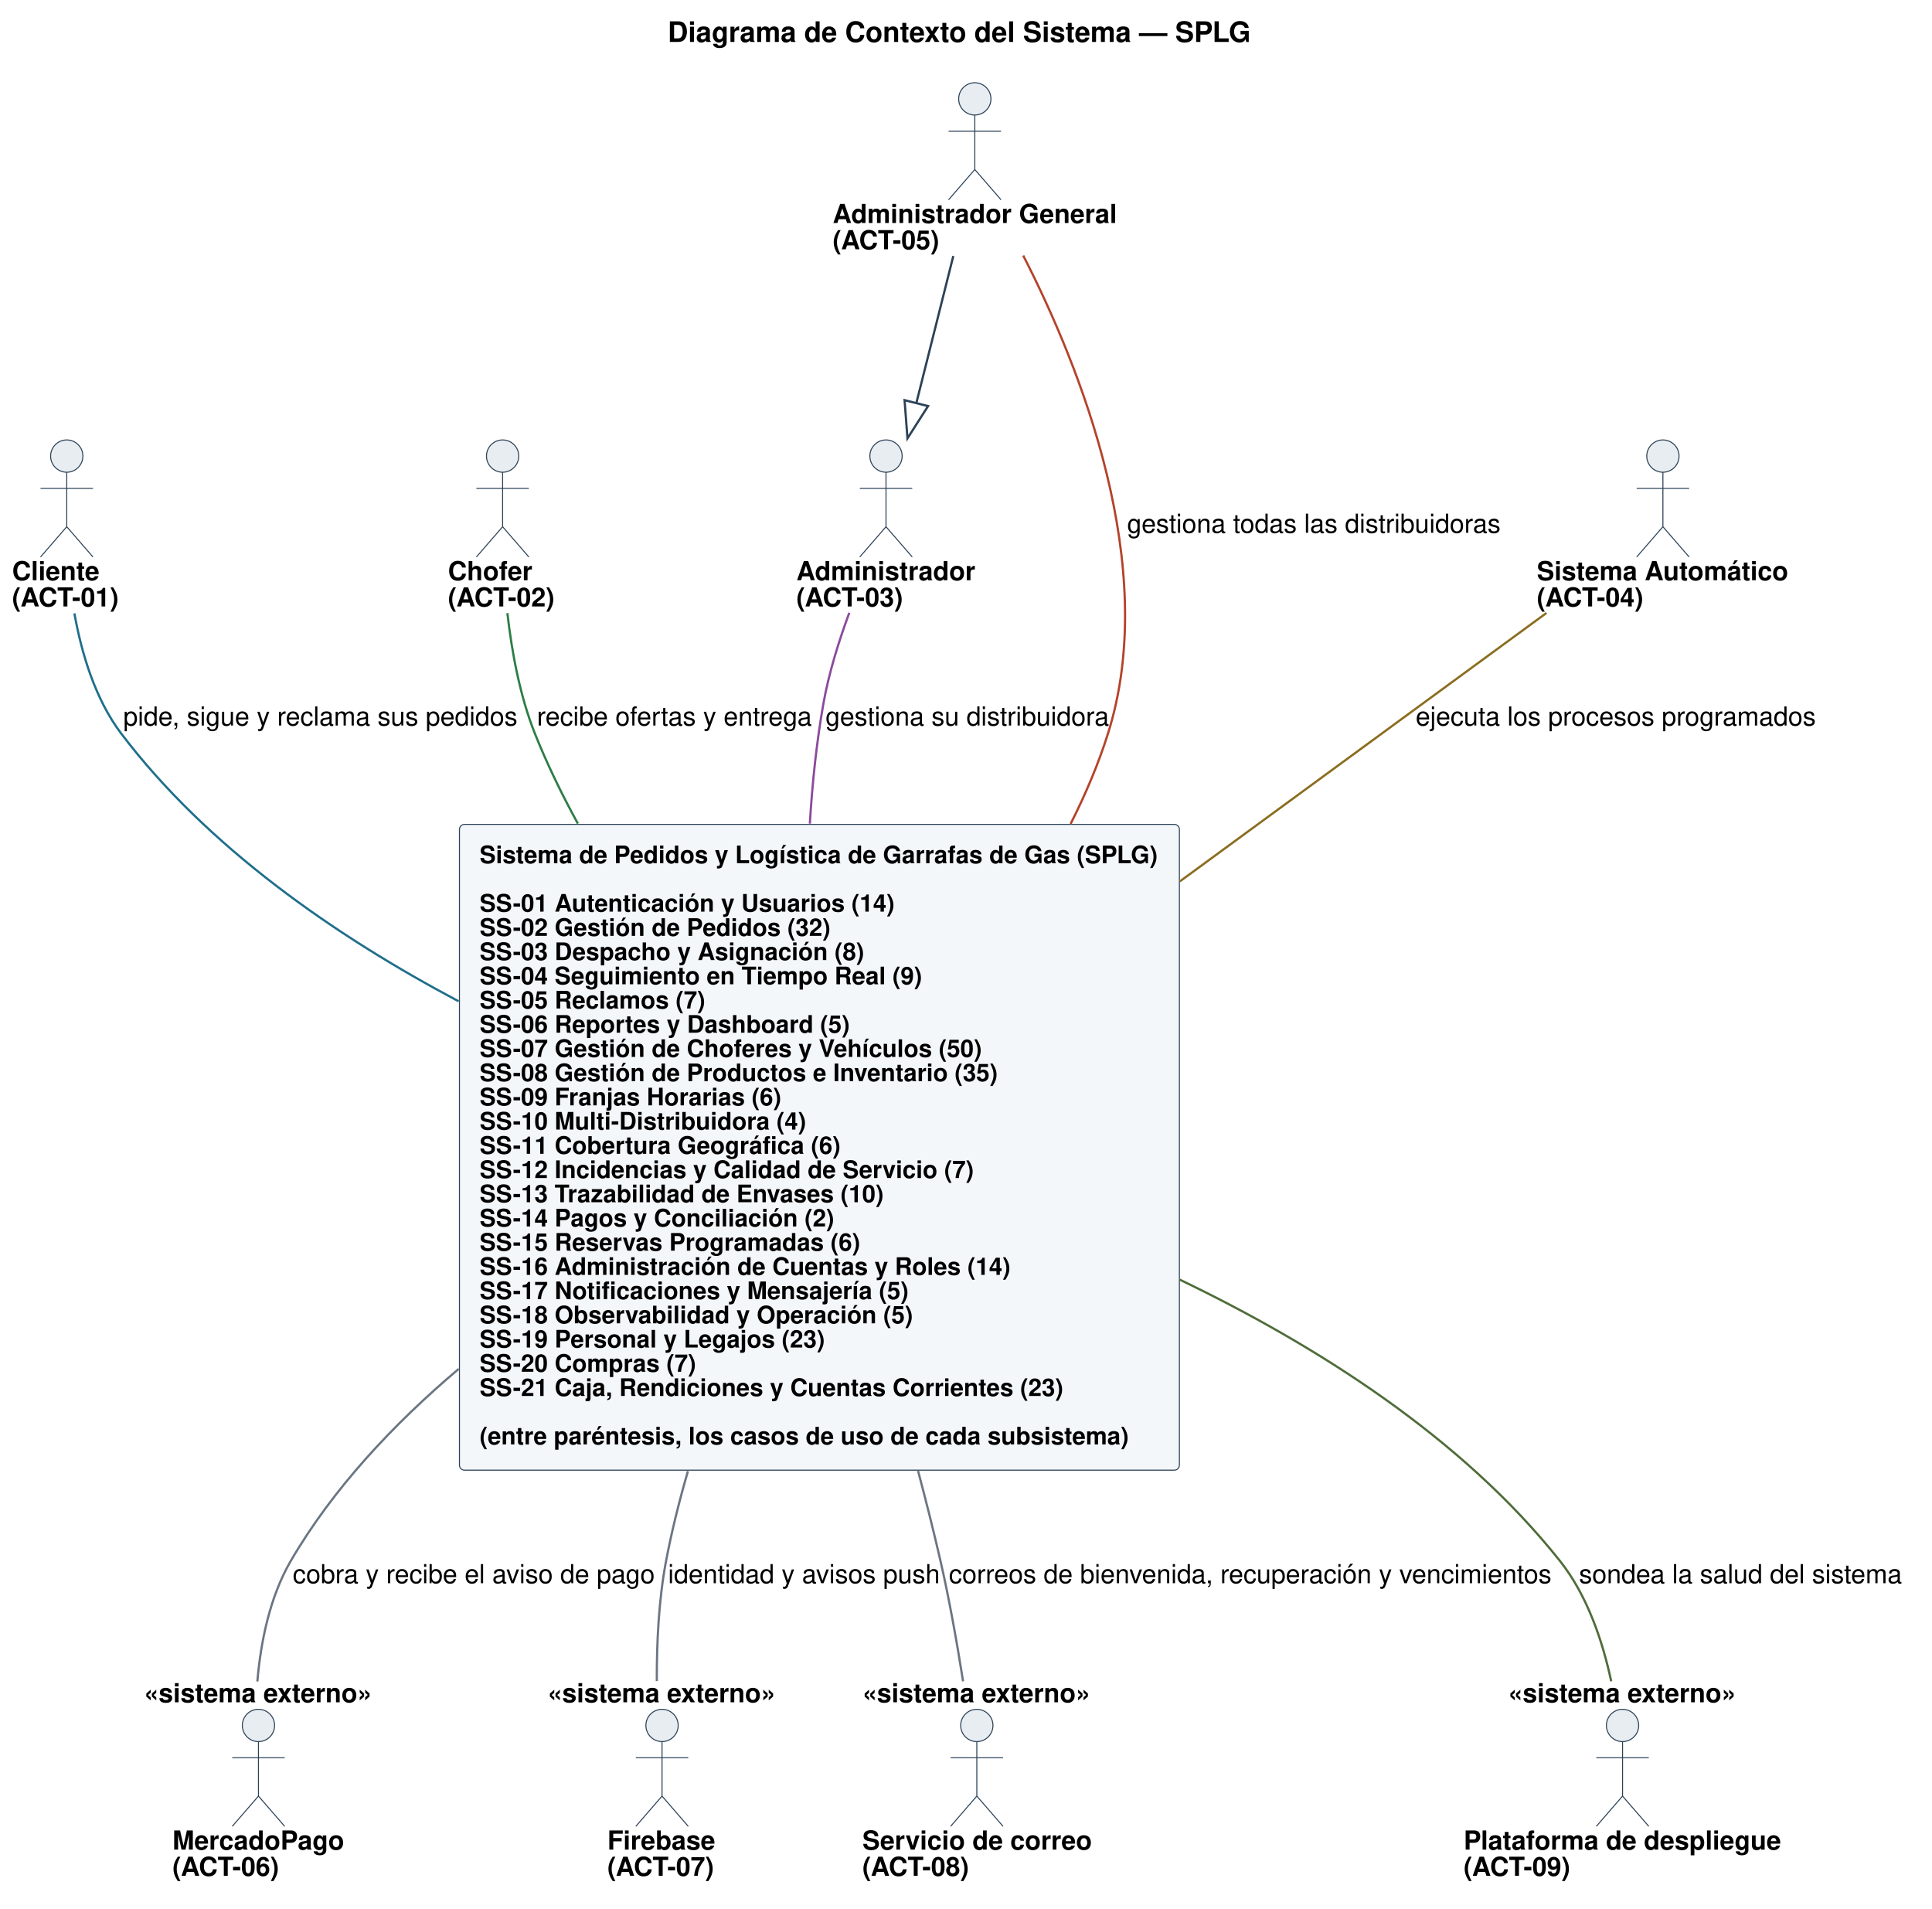
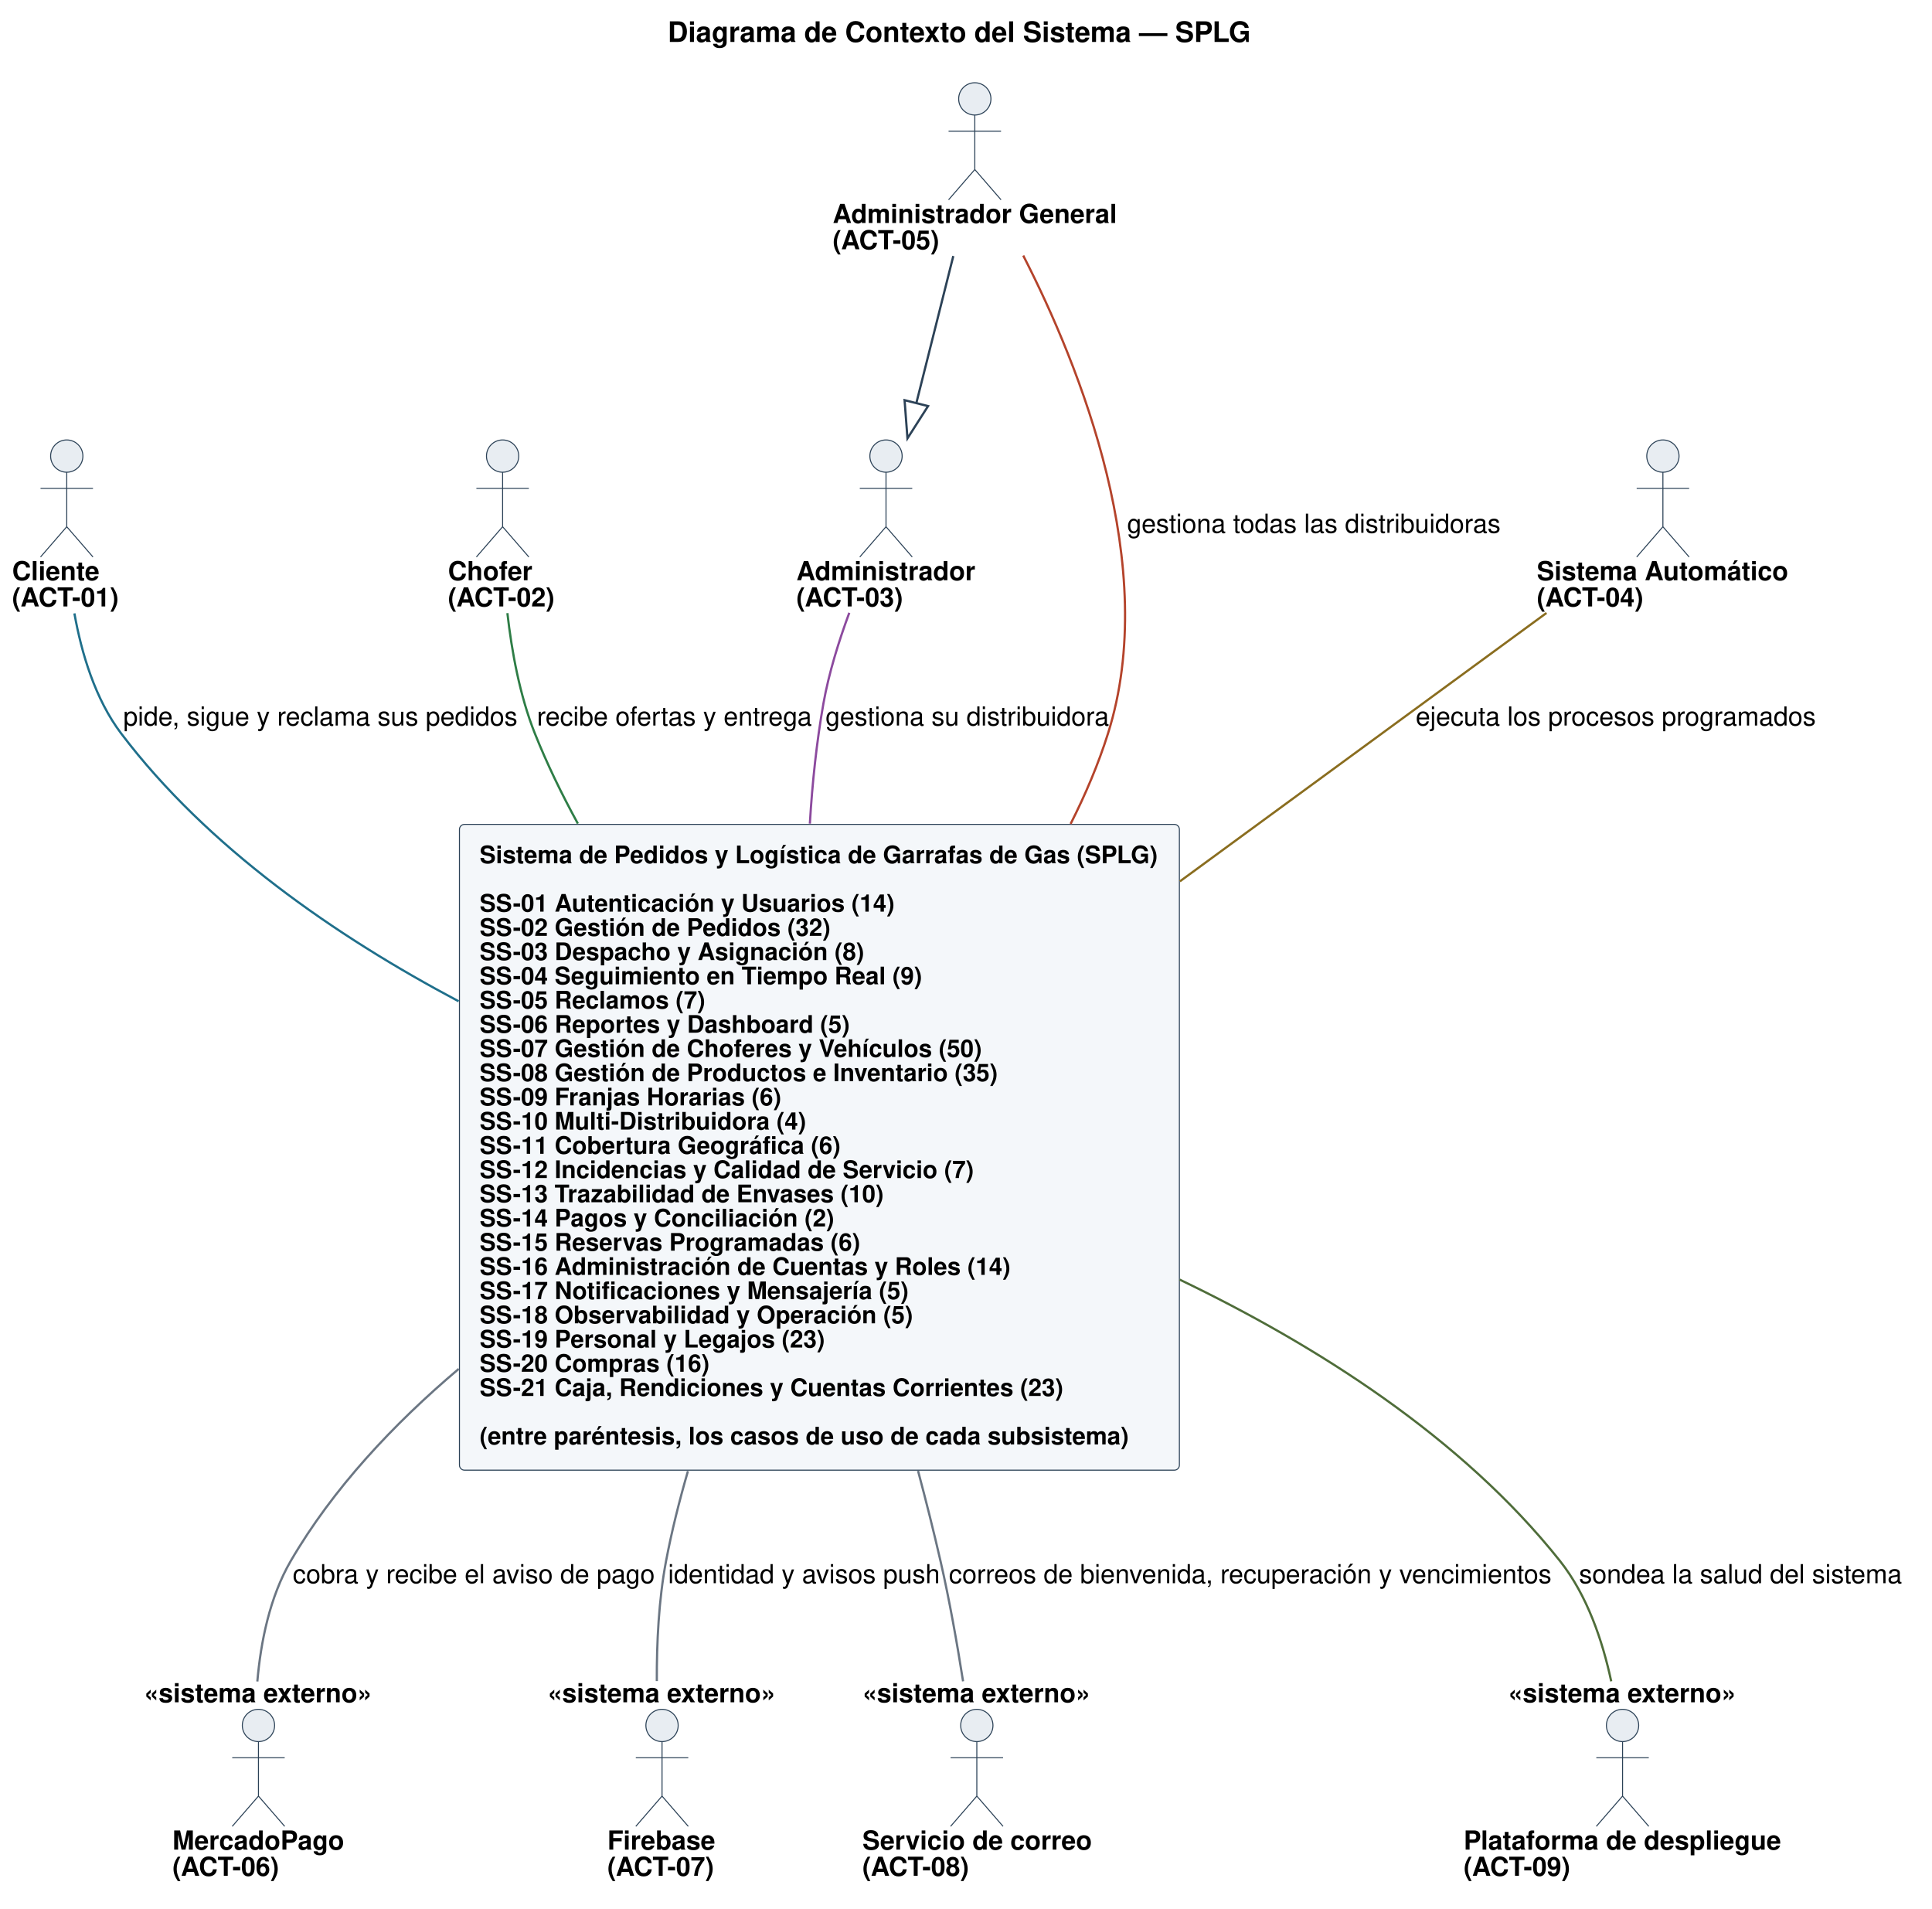
<svg xmlns="http://www.w3.org/2000/svg" version="1.1" data-diagram-type="DESCRIPTION" style="width:1496px;height:1478px;background:#FFFFFF;" width="1496.875px" height="1478.125px" viewBox="0 0 1496 1478" zoomAndPan="magnify" preserveAspectRatio="none" contentStyleType="text/css">
  <defs />
  <g font-family="sans-serif" lengthAdjust="spacing">
    <g class="title" data-source-line="1">
      <text x="517.012" y="32.469" fill="#000" font-size="21.875" textLength="453.415" font-weight="700" font-family="Helvetica">Diagrama de Contexto del Sistema — SPLG</text>
    </g>
    <g class="entity" data-qualified-name="A01" id="ent0001" data-source-line="33">
      <ellipse cx="51.691" cy="353.125" rx="12.5" ry="12.5" fill="#E8EDF2" style="stroke:#2C4257;stroke-width:0.781;" />
      <path d="M51.691,365.625 L51.691,407.813 M31.379,378.125 L72.004,378.125 M51.691,407.813 L31.379,431.25 M51.691,407.813 L72.004,431.25" style="stroke:#2C4257;stroke-width:0.781;" fill="none" />
      <text x="9.375" y="449.235" fill="#000" font-size="20.313" textLength="67.722" font-weight="700" font-family="Helvetica">Cliente</text>
      <text x="9.375" y="469.547" fill="#000" font-size="20.313" textLength="84.632" font-weight="700" font-family="Helvetica">(ACT-01)</text>
    </g>
    <g class="entity" data-qualified-name="A02" id="ent0002" data-source-line="34">
      <ellipse cx="389.191" cy="353.125" rx="12.5" ry="12.5" fill="#E8EDF2" style="stroke:#2C4257;stroke-width:0.781;" />
      <path d="M389.191,365.625 L389.191,407.813 M368.879,378.125 L409.504,378.125 M389.191,407.813 L368.879,431.25 M389.191,407.813 L409.504,431.25" style="stroke:#2C4257;stroke-width:0.781;" fill="none" />
      <text x="346.875" y="449.235" fill="#000" font-size="20.313" textLength="65.45" font-weight="700" font-family="Helvetica">Chofer</text>
      <text x="346.875" y="469.547" fill="#000" font-size="20.313" textLength="84.632" font-weight="700" font-family="Helvetica">(ACT-02)</text>
    </g>
    <g class="entity" data-qualified-name="A03" id="ent0003" data-source-line="35">
      <ellipse cx="686.064" cy="353.125" rx="12.5" ry="12.5" fill="#E8EDF2" style="stroke:#2C4257;stroke-width:0.781;" />
      <path d="M686.064,365.625 L686.064,407.813 M665.751,378.125 L706.376,378.125 M686.064,407.813 L665.751,431.25 M686.064,407.813 L706.376,431.25" style="stroke:#2C4257;stroke-width:0.781;" fill="none" />
      <text x="616.656" y="449.235" fill="#000" font-size="20.313" textLength="138.815" font-weight="700" font-family="Helvetica">Administrador</text>
      <text x="616.656" y="469.547" fill="#000" font-size="20.313" textLength="84.632" font-weight="700" font-family="Helvetica">(ACT-03)</text>
    </g>
    <g class="entity" data-qualified-name="A05" id="ent0004" data-source-line="36">
      <ellipse cx="754.818" cy="76.563" rx="12.5" ry="12.5" fill="#E8EDF2" style="stroke:#2C4257;stroke-width:0.781;" />
      <path d="M754.818,89.063 L754.818,131.25 M734.506,101.563 L775.131,101.563 M754.818,131.25 L734.506,154.688 M754.818,131.25 L775.131,154.688" style="stroke:#2C4257;stroke-width:0.781;" fill="none" />
      <text x="644.766" y="172.672" fill="#000" font-size="20.313" textLength="220.105" font-weight="700" font-family="Helvetica">Administrador General</text>
      <text x="644.766" y="192.985" fill="#000" font-size="20.313" textLength="84.632" font-weight="700" font-family="Helvetica">(ACT-05)</text>
    </g>
    <g class="entity" data-qualified-name="A04" id="ent0005" data-source-line="37">
      <ellipse cx="1287.635" cy="353.125" rx="12.5" ry="12.5" fill="#E8EDF2" style="stroke:#2C4257;stroke-width:0.781;" />
      <path d="M1287.635,365.625 L1287.635,407.813 M1267.322,378.125 L1307.947,378.125 M1287.635,407.813 L1267.322,431.25 M1287.635,407.813 L1307.947,431.25" style="stroke:#2C4257;stroke-width:0.781;" fill="none" />
      <text x="1190" y="449.235" fill="#000" font-size="20.313" textLength="195.27" font-weight="700" font-family="Helvetica">Sistema Automático</text>
      <text x="1190" y="469.547" fill="#000" font-size="20.313" textLength="84.632" font-weight="700" font-family="Helvetica">(ACT-04)</text>
    </g>
    <g class="entity" data-qualified-name="A06" id="ent0006" data-source-line="38">
      <ellipse cx="200.134" cy="1335.938" rx="12.5" ry="12.5" fill="#E8EDF2" style="stroke:#2C4257;stroke-width:0.781;" />
      <path d="M200.134,1348.438 L200.134,1390.625 M179.822,1360.938 L220.447,1360.938 M200.134,1390.625 L179.822,1414.063 M200.134,1390.625 L220.447,1414.063" style="stroke:#2C4257;stroke-width:0.781;" fill="none" />
      <text x="133.538" y="1432.047" fill="#000" font-size="20.313" textLength="133.192" font-weight="700" font-family="Helvetica">MercadoPago</text>
      <text x="133.538" y="1452.36" fill="#000" font-size="20.313" textLength="84.632" font-weight="700" font-family="Helvetica">(ACT-06)</text>
      <text x="111.5" y="1317.985" fill="#000" font-size="20.313" textLength="177.268" font-weight="700" font-family="Helvetica">«sistema externo»</text>
    </g>
    <g class="entity" data-qualified-name="A07" id="ent0007" data-source-line="39">
      <ellipse cx="512.634" cy="1335.938" rx="12.5" ry="12.5" fill="#E8EDF2" style="stroke:#2C4257;stroke-width:0.781;" />
      <path d="M512.634,1348.438 L512.634,1390.625 M492.322,1360.938 L532.947,1360.938 M512.634,1390.625 L492.322,1414.063 M512.634,1390.625 L532.947,1414.063" style="stroke:#2C4257;stroke-width:0.781;" fill="none" />
      <text x="470.318" y="1432.047" fill="#000" font-size="20.313" textLength="83.551" font-weight="700" font-family="Helvetica">Firebase</text>
      <text x="470.318" y="1452.36" fill="#000" font-size="20.313" textLength="84.632" font-weight="700" font-family="Helvetica">(ACT-07)</text>
      <text x="424" y="1317.985" fill="#000" font-size="20.313" textLength="177.268" font-weight="700" font-family="Helvetica">«sistema externo»</text>
    </g>
    <g class="entity" data-qualified-name="A08" id="ent0008" data-source-line="40">
      <ellipse cx="756.384" cy="1335.938" rx="12.5" ry="12.5" fill="#E8EDF2" style="stroke:#2C4257;stroke-width:0.781;" />
      <path d="M756.384,1348.438 L756.384,1390.625 M736.072,1360.938 L776.697,1360.938 M756.384,1390.625 L736.072,1414.063 M756.384,1390.625 L776.697,1414.063" style="stroke:#2C4257;stroke-width:0.781;" fill="none" />
      <text x="667.76" y="1432.047" fill="#000" font-size="20.313" textLength="177.248" font-weight="700" font-family="Helvetica">Servicio de correo</text>
      <text x="667.76" y="1452.36" fill="#000" font-size="20.313" textLength="84.632" font-weight="700" font-family="Helvetica">(ACT-08)</text>
      <text x="667.75" y="1317.985" fill="#000" font-size="20.313" textLength="177.268" font-weight="700" font-family="Helvetica">«sistema externo»</text>
    </g>
    <g class="entity" data-qualified-name="A09" id="ent0009" data-source-line="41">
      <ellipse cx="1256.384" cy="1335.938" rx="12.5" ry="12.5" fill="#E8EDF2" style="stroke:#2C4257;stroke-width:0.781;" />
      <path d="M1256.384,1348.438 L1256.384,1390.625 M1236.072,1360.938 L1276.697,1360.938 M1256.384,1390.625 L1236.072,1414.063 M1256.384,1390.625 L1276.697,1414.063" style="stroke:#2C4257;stroke-width:0.781;" fill="none" />
      <text x="1133.344" y="1432.047" fill="#000" font-size="20.313" textLength="246.081" font-weight="700" font-family="Helvetica">Plataforma de despliegue</text>
      <text x="1133.344" y="1452.36" fill="#000" font-size="20.313" textLength="84.632" font-weight="700" font-family="Helvetica">(ACT-09)</text>
      <text x="1167.75" y="1317.985" fill="#000" font-size="20.313" textLength="177.268" font-weight="700" font-family="Helvetica">«sistema externo»</text>
    </g>
    <g class="entity" data-qualified-name="LIMITE" id="ent0010" data-source-line="43">
      <rect x="355.766" y="638.281" width="557.468" height="500" fill="#F4F7FA" style="stroke:#2C4257;stroke-width:0.781;" rx="3.906" ry="3.906" />
      <text x="371.391" y="668.344" fill="#000" font-size="18.75" textLength="526.218" font-weight="700" font-family="Helvetica">Sistema de Pedidos y Logística de Garrafas de Gas (SPLG)</text>
      <text x="371.391" y="687.094" fill="#000" font-size="18.75" font-weight="700" font-family="Helvetica"> </text>
      <text x="371.391" y="705.844" fill="#000" font-size="18.75" textLength="331.348" font-weight="700" font-family="Helvetica">SS-01  Autenticación y Usuarios  (14)</text>
      <text x="371.391" y="724.594" fill="#000" font-size="18.75" textLength="281.323" font-weight="700" font-family="Helvetica">SS-02  Gestión de Pedidos  (32)</text>
      <text x="371.391" y="743.344" fill="#000" font-size="18.75" textLength="307.379" font-weight="700" font-family="Helvetica">SS-03  Despacho y Asignación  (8)</text>
      <text x="371.391" y="762.094" fill="#000" font-size="18.75" textLength="352.158" font-weight="700" font-family="Helvetica">SS-04  Seguimiento en Tiempo Real  (9)</text>
      <text x="371.391" y="780.844" fill="#000" font-size="18.75" textLength="184.451" font-weight="700" font-family="Helvetica">SS-05  Reclamos  (7)</text>
      <text x="371.391" y="799.594" fill="#000" font-size="18.75" textLength="295.917" font-weight="700" font-family="Helvetica">SS-06  Reportes y Dashboard  (5)</text>
      <text x="371.391" y="818.344" fill="#000" font-size="18.75" textLength="399.078" font-weight="700" font-family="Helvetica">SS-07  Gestión de Choferes y Vehículos  (50)</text>
      <text x="371.391" y="837.094" fill="#000" font-size="18.75" textLength="411.557" font-weight="700" font-family="Helvetica">SS-08  Gestión de Productos e Inventario  (35)</text>
      <text x="371.391" y="855.844" fill="#000" font-size="18.75" textLength="243.851" font-weight="700" font-family="Helvetica">SS-09  Franjas Horarias  (6)</text>
      <text x="371.391" y="874.594" fill="#000" font-size="18.75" textLength="262.518" font-weight="700" font-family="Helvetica">SS-10  Multi-Distribuidora  (4)</text>
      <text x="371.391" y="893.344" fill="#000" font-size="18.75" textLength="288.62" font-weight="700" font-family="Helvetica">SS-11  Cobertura Geográfica  (6)</text>
      <text x="371.391" y="912.094" fill="#000" font-size="18.75" textLength="391.818" font-weight="700" font-family="Helvetica">SS-12  Incidencias y Calidad de Servicio  (7)</text>
      <text x="371.391" y="930.844" fill="#000" font-size="18.75" textLength="324.088" font-weight="700" font-family="Helvetica">SS-13  Trazabilidad de Envases  (10)</text>
      <text x="371.391" y="949.594" fill="#000" font-size="18.75" textLength="284.454" font-weight="700" font-family="Helvetica">SS-14  Pagos y Conciliación  (2)</text>
      <text x="371.391" y="968.344" fill="#000" font-size="18.75" textLength="304.321" font-weight="700" font-family="Helvetica">SS-15  Reservas Programadas  (6)</text>
      <text x="371.391" y="987.094" fill="#000" font-size="18.75" textLength="420.95" font-weight="700" font-family="Helvetica">SS-16  Administración de Cuentas y Roles  (14)</text>
      <text x="371.391" y="1005.844" fill="#000" font-size="18.75" textLength="341.794" font-weight="700" font-family="Helvetica">SS-17  Notificaciones y Mensajería  (5)</text>
      <text x="371.391" y="1024.594" fill="#000" font-size="18.75" textLength="344.907" font-weight="700" font-family="Helvetica">SS-18  Observabilidad y Operación  (5)</text>
      <text x="371.391" y="1043.344" fill="#000" font-size="18.75" textLength="277.194" font-weight="700" font-family="Helvetica">SS-19  Personal y Legajos  (23)</text>
-       <text x="371.391" y="1062.094" fill="#000" font-size="18.75" textLength="177.136" font-weight="700" font-family="Helvetica">SS-20  Compras  (7)</text>
+       <text x="371.391" y="1062.094" fill="#000" font-size="18.75" textLength="187.564" font-weight="700" font-family="Helvetica">SS-20  Compras  (16)</text>
      <text x="371.391" y="1080.844" fill="#000" font-size="18.75" textLength="461.609" font-weight="700" font-family="Helvetica">SS-21  Caja, Rendiciones y Cuentas Corrientes  (23)</text>
      <text x="371.391" y="1099.594" fill="#000" font-size="18.75" font-weight="700" font-family="Helvetica"> </text>
      <text x="371.391" y="1118.344" fill="#000" font-size="18.75" textLength="502.277" font-weight="700" font-family="Helvetica">(entre paréntesis, los casos de uso de cada subsistema)</text>
    </g>
    <g class="link" data-entity-1="ent0001" data-entity-2="ent0010" id="lnk11" data-source-line="45" data-link-type="association">
      <path d="M57.609,474.922 C63.109,505.688 73.656,541.281 93.875,567.969 C160.828,656.328 259.969,724.813 355.125,775.25" style="stroke:#1F6F8B;stroke-width:1.719;" fill="none" id="A01-LIMITE" />
      <text x="95.438" y="561.735" fill="#000" font-size="20.313" textLength="305.987" font-family="Helvetica">pide, sigue y reclama sus pedidos</text>
    </g>
    <g class="link" data-entity-1="ent0002" data-entity-2="ent0010" id="lnk12" data-source-line="46" data-link-type="association">
      <path d="M392.891,474.719 C396.203,504.078 402.453,538.578 414.188,567.969 C423.547,591.391 434.906,614.797 447.453,637.672" style="stroke:#2E7D46;stroke-width:1.719;" fill="none" id="A02-LIMITE" />
      <text x="415.75" y="561.735" fill="#000" font-size="20.313" textLength="213.4" font-family="Helvetica">recibe ofertas y entrega</text>
    </g>
    <g class="link" data-entity-1="ent0003" data-entity-2="ent0010" id="lnk13" data-source-line="47" data-link-type="association">
      <path d="M657.625,474.453 C649.531,496.328 641.797,521.094 637.625,544.531 C632.313,574.516 628.984,606.203 627.094,637.719" style="stroke:#8C4A9E;stroke-width:1.719;" fill="none" id="A03-LIMITE" />
      <text x="639.188" y="561.735" fill="#000" font-size="20.313" textLength="220.184" font-family="Helvetica">gestiona su distribuidora</text>
    </g>
    <g class="link" data-entity-1="ent0004" data-entity-2="ent0010" id="lnk14" data-source-line="48" data-link-type="association">
      <path d="M792.313,197.844 C836.391,283.906 898.672,438.922 857.938,567.969 C850.469,591.656 840.531,615.109 829,637.906" style="stroke:#B4432B;stroke-width:1.719;" fill="none" id="A05-LIMITE" />
      <text x="872.719" y="412.516" fill="#000" font-size="20.313" textLength="290.187" font-family="Helvetica">gestiona todas las distribuidoras</text>
    </g>
    <g class="link" data-entity-1="ent0005" data-entity-2="ent0010" id="lnk15" data-source-line="49" data-link-type="association">
      <path d="M1197.5,474.578 C1123.844,528.5 1015.578,607.75 913.625,682.391" style="stroke:#8A6D1F;stroke-width:1.719;" fill="none" id="A04-LIMITE" />
      <text x="1096.203" y="561.735" fill="#000" font-size="20.313" textLength="310.5" font-family="Helvetica">ejecuta los procesos programados</text>
    </g>
    <g class="link" data-entity-1="ent0010" data-entity-2="ent0006" id="lnk16" data-source-line="51" data-link-type="association">
      <path d="M355.203,1059.859 C304.797,1102.5 257.906,1152.375 225.125,1208.594 C208.875,1236.484 201.906,1271.188 199.266,1301.906" style="stroke:#6B7683;stroke-width:1.719;" fill="none" id="LIMITE-A06" />
      <text x="226.688" y="1225.797" fill="#000" font-size="20.313" textLength="281.161" font-family="Helvetica">cobra y recibe el aviso de pago</text>
    </g>
    <g class="link" data-entity-1="ent0010" data-entity-2="ent0007" id="lnk17" data-source-line="52" data-link-type="association">
      <path d="M532.688,1139 C525.938,1162.25 520.109,1185.672 515.75,1208.594 C510.047,1238.672 508.453,1272.297 508.594,1301.609" style="stroke:#6B7683;stroke-width:1.719;" fill="none" id="LIMITE-A07" />
      <text x="517.313" y="1225.797" fill="#000" font-size="20.313" textLength="211.159" font-family="Helvetica">identidad y avisos push</text>
    </g>
    <g class="link" data-entity-1="ent0010" data-entity-2="ent0008" id="lnk18" data-source-line="53" data-link-type="association">
      <path d="M710.859,1138.781 C717.125,1162.281 723.031,1185.828 728.25,1208.594 C735.188,1238.844 741.125,1272.484 745.734,1301.781" style="stroke:#6B7683;stroke-width:1.719;" fill="none" id="LIMITE-A08" />
      <text x="734.75" y="1225.797" fill="#000" font-size="20.313" textLength="468.576" font-family="Helvetica">correos de bienvenida, recuperación y vencimientos</text>
    </g>
    <g class="link" data-entity-1="ent0010" data-entity-2="ent0009" id="lnk19" data-source-line="54" data-link-type="association">
      <path d="M913.406,990.719 C1019.031,1041.453 1132,1112.906 1207.938,1208.594 C1228.969,1235.094 1240.875,1270.297 1247.609,1301.766" style="stroke:#4F6D3A;stroke-width:1.719;" fill="none" id="LIMITE-A09" />
      <text x="1222.703" y="1225.797" fill="#000" font-size="20.313" textLength="250.673" font-family="Helvetica">sondea la salud del sistema</text>
    </g>
    <g class="link" data-entity-1="ent0004" data-entity-2="ent0003" id="lnk20" data-source-line="56" data-link-type="extension">
      <path d="M738.172,198.219 C727.406,241.062 720.299,269.334 709.533,312.131" style="stroke:#2C4257;stroke-width:1.719;" fill="none" id="A05-to-A03" />
      <polygon points="702.672,339.406,718.625,314.418,700.441,309.844,702.672,339.406" fill="none" style="stroke:#2C4257;stroke-width:1.719;stroke-linejoin:miter;stroke-miterlimit:10;" />
    </g>
  </g>
</svg>
